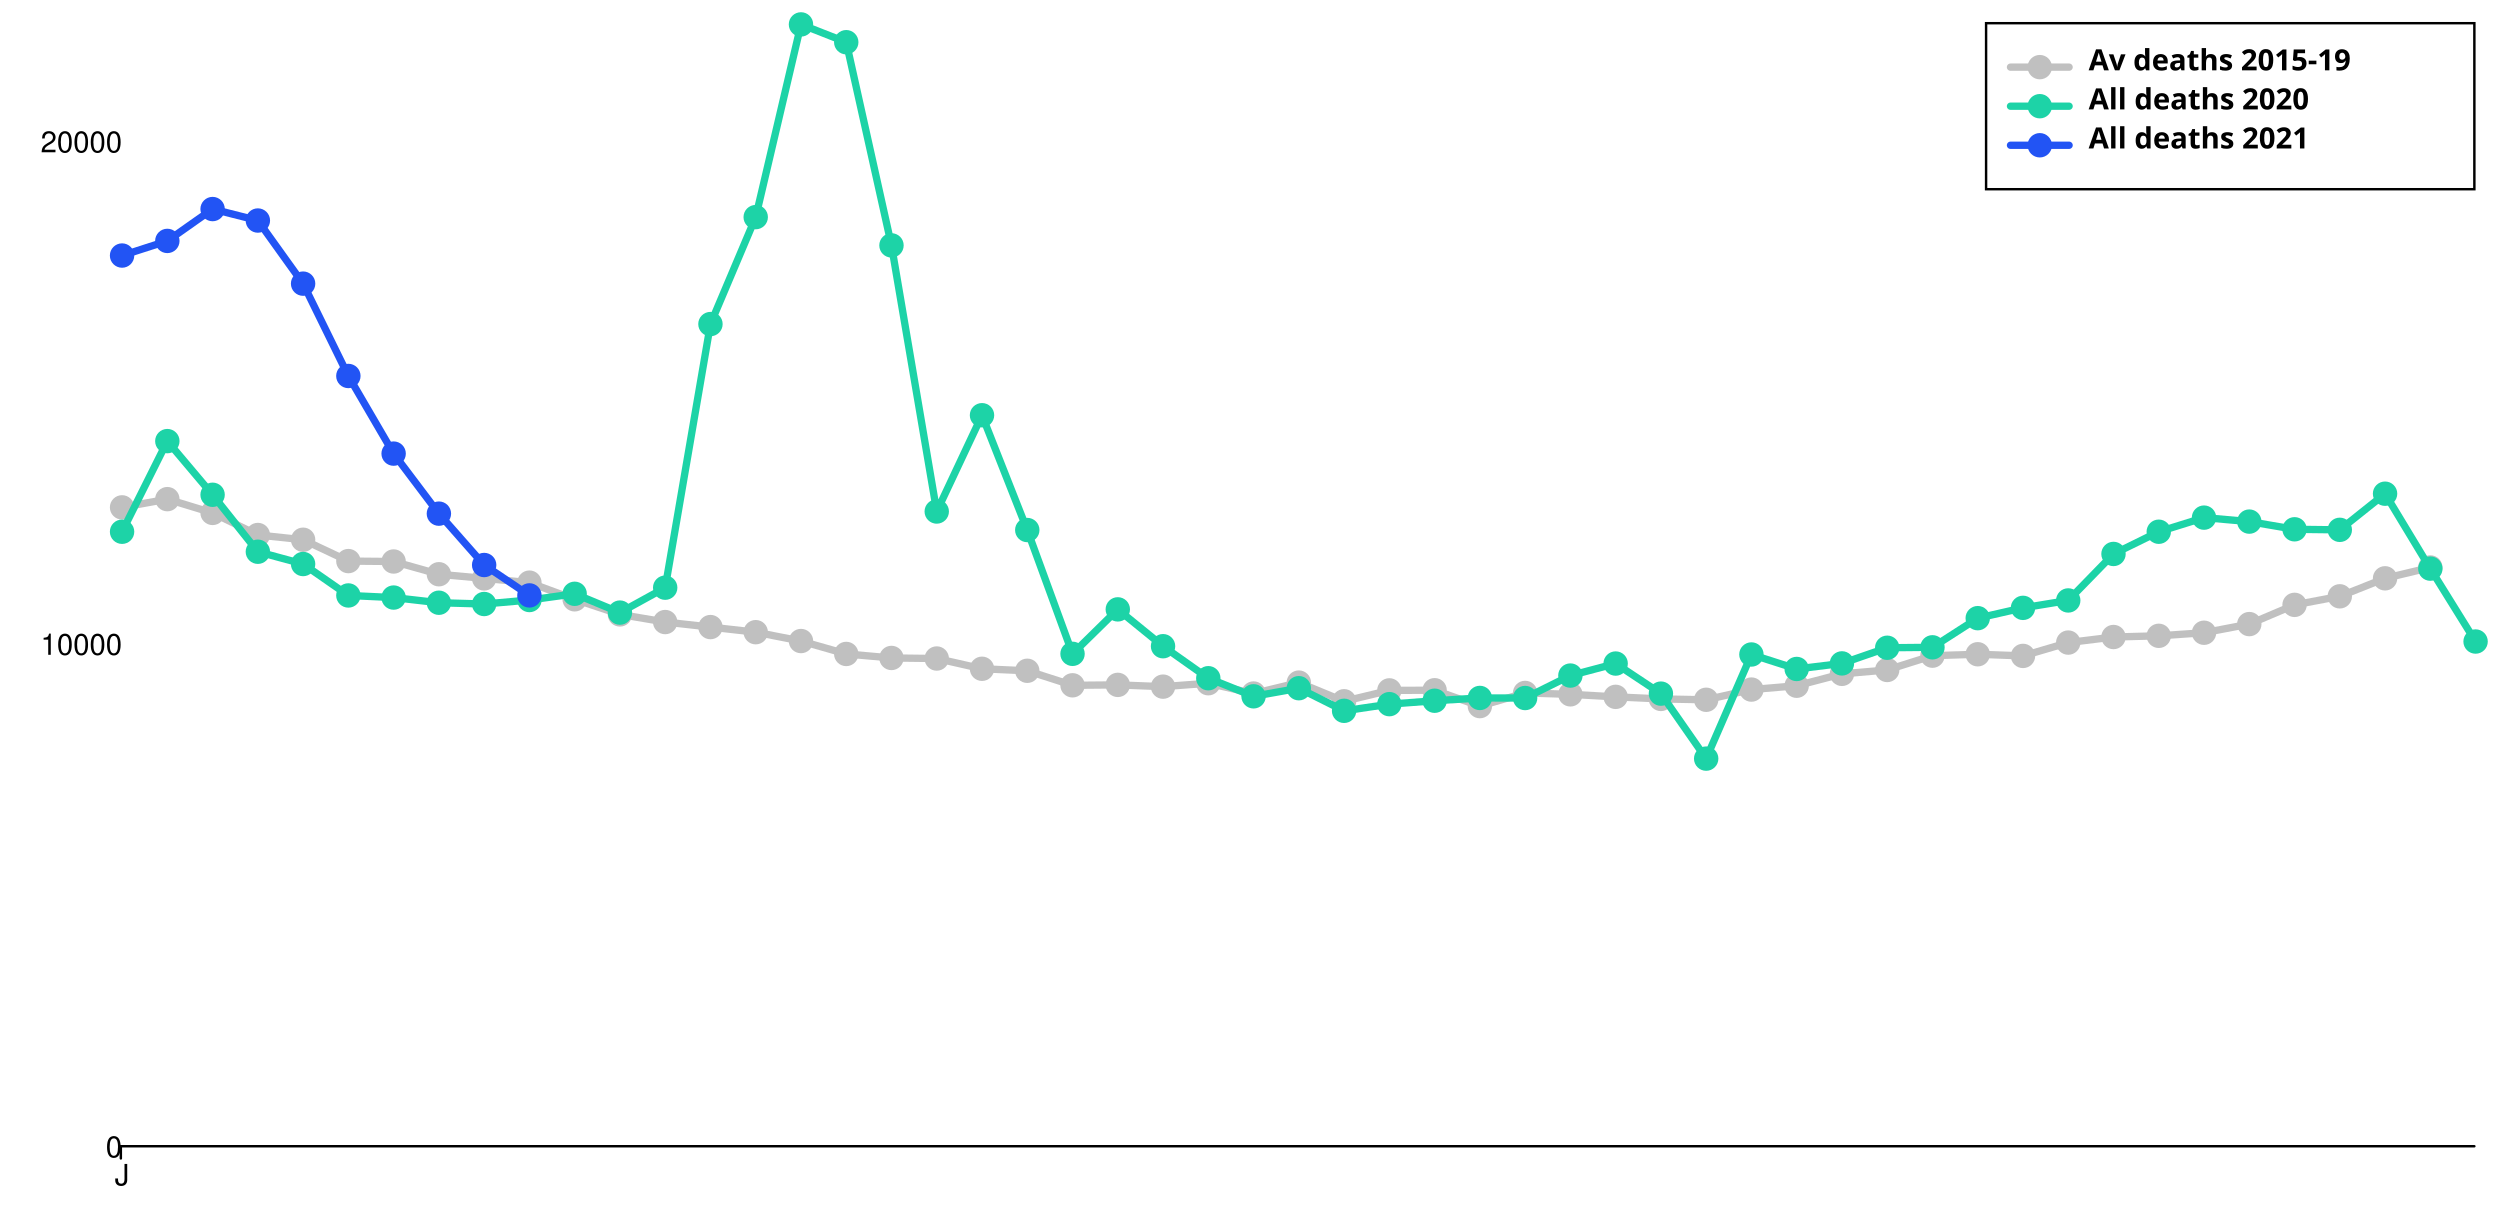
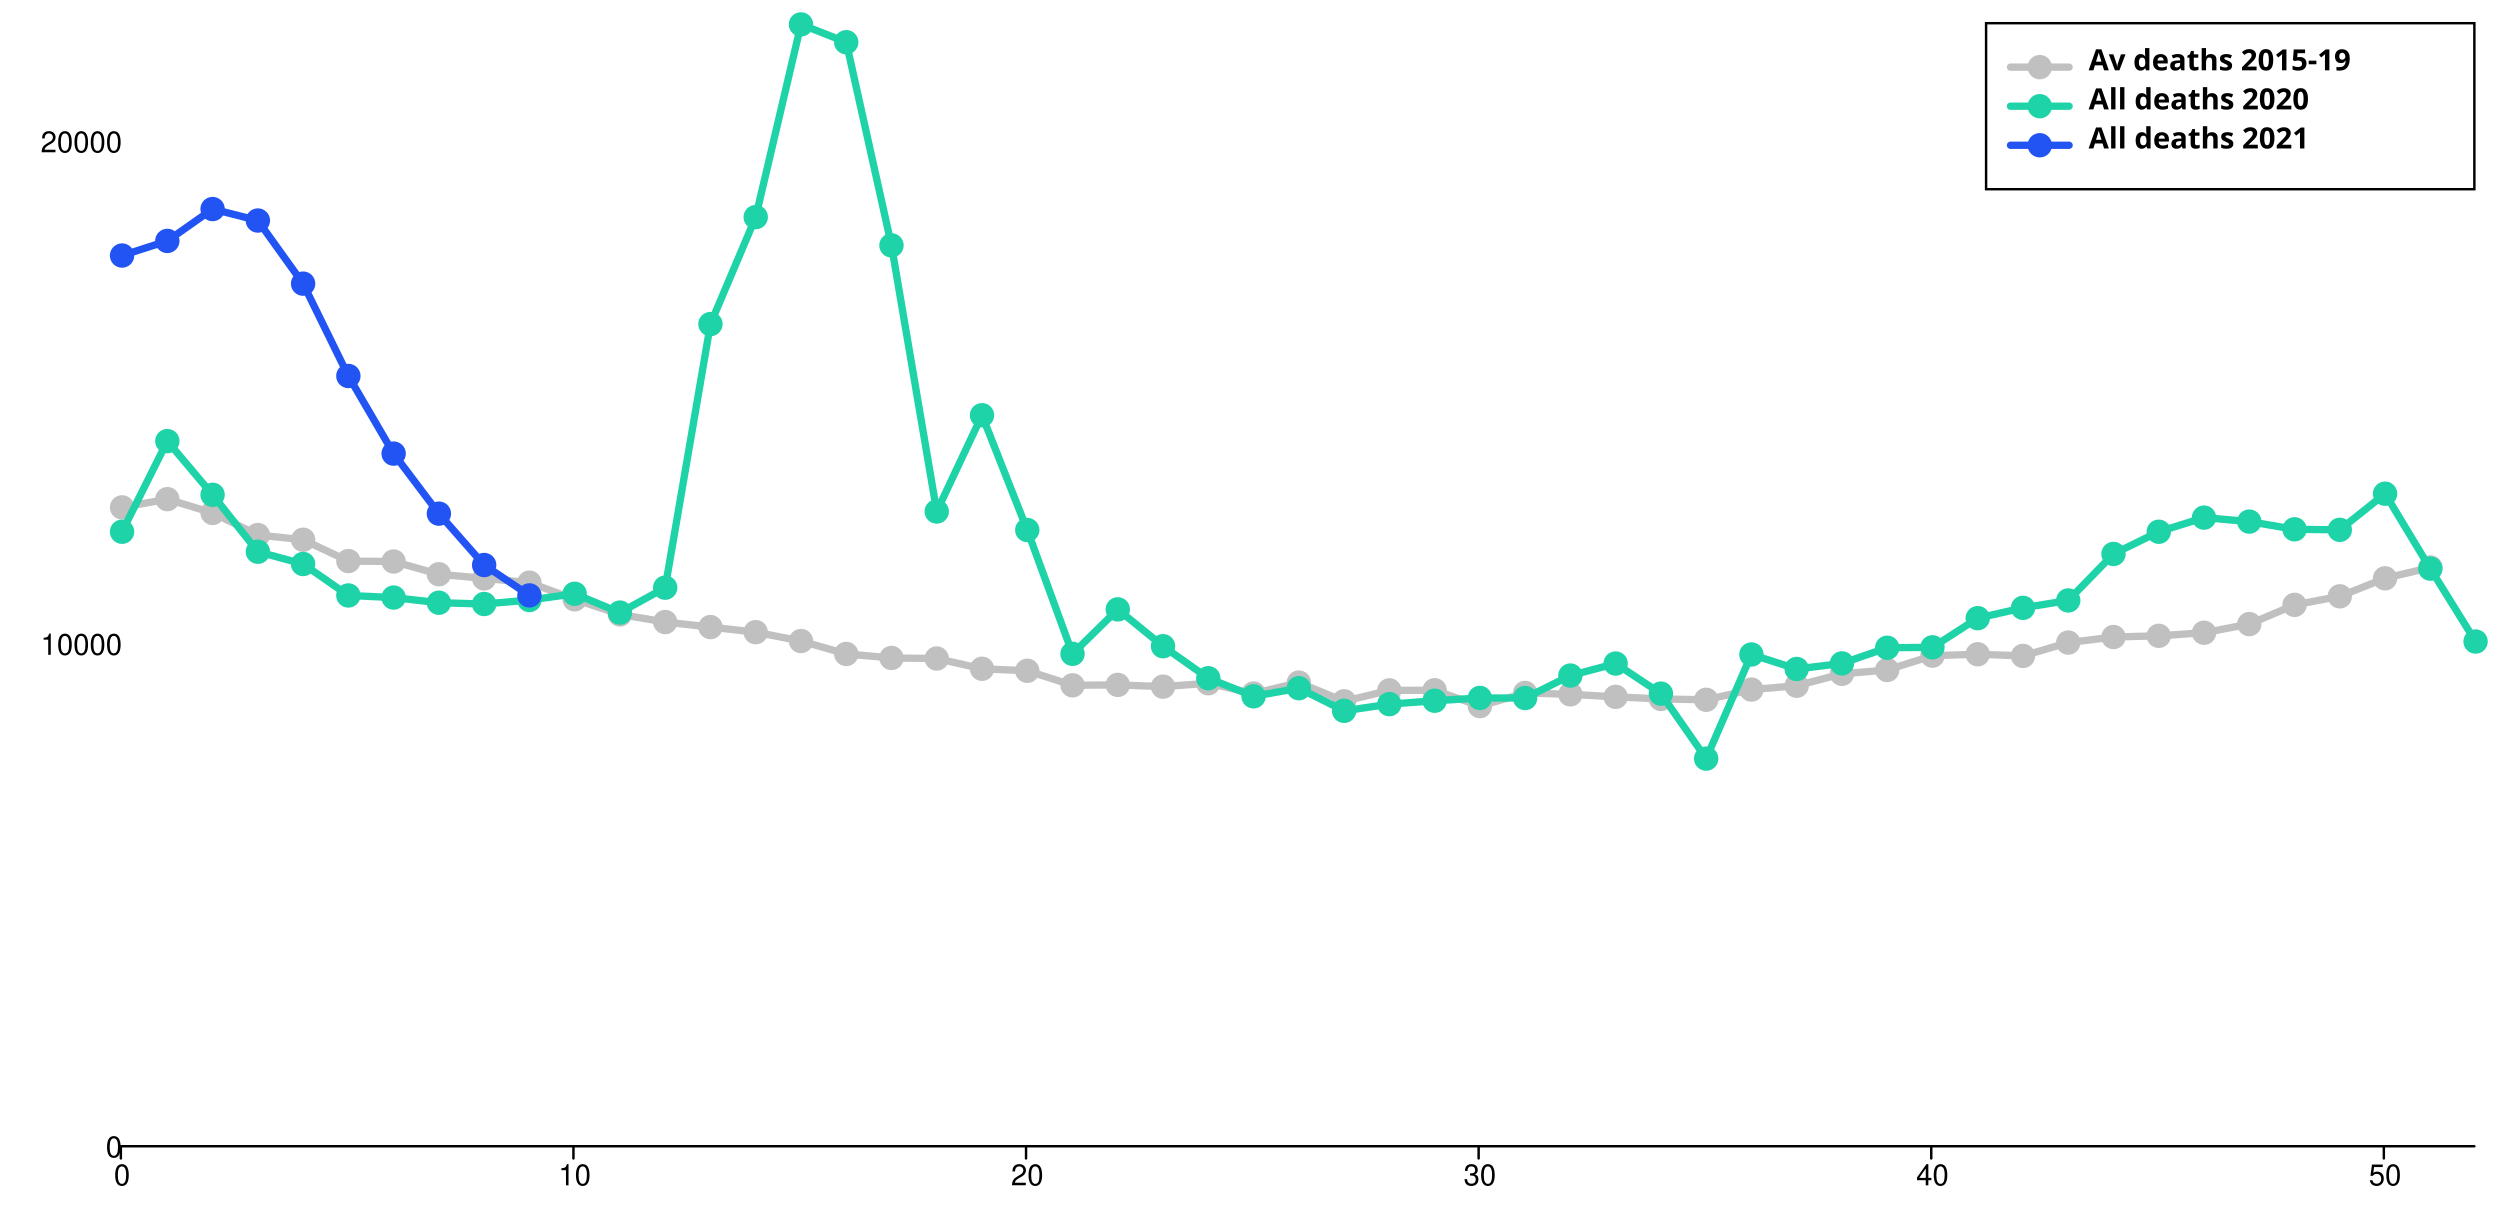
<svg xmlns="http://www.w3.org/2000/svg" width="1024" height="500" viewBox="0 0 1024 500" style="overflow:display" preserveAspectRatio="xMinYMin meet" overflow="visible">
  <defs>
    <style>
	.data-series path.line { fill-opacity: 0; stroke: black; }
	.data-series:hover path.line, .data-series.on path.line { cursor:pointer; }
	.data-series path.line.dotted { stroke-dasharray: 12 20 }
	#baseline:hover path.line, #baseline.on path.line { stroke-width: 5; }
	.data-series-0:hover circle, .data-series-0.on circle { display: inline; cursor:pointer; }
	#all-deaths-2020:hover path.line, #all-deaths-2020.on path.line { stroke-width: 5; }
	.data-series-1:hover circle, .data-series-1.on circle { display: inline; cursor:pointer; }
	#all-deaths-2021:hover path.line, #all-deaths-2021.on path.line { stroke-width: 5; }
	.data-series-2:hover circle, .data-series-2.on circle { display: inline; cursor:pointer; }
	.key rect { fill:transparent;stroke-width:1;stroke:black; }
	.key text { text-anchor:start;dominant-baseline:hanging;font-weight:bold;fill:black;stroke-width:0;font-family:sans-serif; }
	.graph-grid { font-family: "Helvetica Neue",Helvetica,Arial,"Lucida Grande",sans-serif; }
	.graph-grid line { stroke: black; stroke-width: 1; stroke-linecap: round; }
	.graph-grid.graph-grid-x text { text-anchor: middle; dominant-baseline: hanging; transform: translateY(10px); }
	.graph-grid.graph-grid-y text { text-anchor: end; dominant-baseline: middle; transform: translateX(-10px); }
	</style>
  </defs>
  <g class="graph-grid graph-grid-y">
    <line x1="49.50" y1="469.50" x2="1013.50" y2="469.50" data-left="50" />
    <text x="60" y="470" text-anchor="end">0</text>
    <text x="60" y="264.193" text-anchor="end">10000</text>
    <text x="60" y="58.385" text-anchor="end">20000</text>
    <text style="text-anchor:middle;dominant-baseline:hanging;font-weight:bold;transform: translateY(240px) rotate(-90deg);" />
  </g>
  <g class="graph-grid graph-grid-x">
    <line class="tick" x1="49.50" y1="469.50" x2="49.50" y2="474.50" />
-     <text x="50" y="470" text-anchor="middle">J</text>
+     <text x="50" y="470" text-anchor="middle">0</text>
+     <line class="tick" x1="234.88" y1="469.50" x2="234.88" y2="474.50" />
+     <text x="235.385" y="470" text-anchor="middle">10</text>
+     <line class="tick" x1="420.27" y1="469.50" x2="420.27" y2="474.50" />
+     <text x="420.769" y="470" text-anchor="middle">20</text>
+     <line class="tick" x1="605.65" y1="469.50" x2="605.65" y2="474.50" />
+     <text x="606.154" y="470" text-anchor="middle">30</text>
+     <line class="tick" x1="791.04" y1="469.50" x2="791.04" y2="474.50" />
+     <text x="791.538" y="470" text-anchor="middle">40</text>
+     <line class="tick" x1="976.42" y1="469.50" x2="976.42" y2="474.50" />
+     <text x="976.923" y="470" text-anchor="middle">50</text>
    <text style="text-anchor:middle;dominant-baseline:hanging;font-weight:bold;transform: translateY(240px) rotate(-90deg);" />
  </g>
  <g id="baseline" class="data-series data-series-0">
    <path d="M 50.00,207.82L 68.54,204.45L 87.08,210.09L 105.62,219.14L 124.15,221.08L 142.69,229.82L 161.23,229.99L 179.77,235.21L 198.31,236.92L 216.85,238.65L 235.38,245.48L 253.92,251.66L 272.46,254.79L 291.00,256.85L 309.54,258.94L 328.08,262.57L 346.62,267.86L 365.15,269.50L 383.69,269.73L 402.23,273.93L 420.77,274.75L 439.31,280.70L 457.85,280.53L 476.38,281.25L 494.92,279.85L 513.46,284.07L 532.00,279.59L 550.54,287.24L 569.08,282.78L 587.62,282.72L 606.15,289.22L 624.69,283.83L 643.23,284.40L 661.77,285.43L 680.31,286.28L 698.85,286.63L 717.38,282.45L 735.92,280.88L 754.46,276.01L 773.00,274.42L 791.54,268.56L 810.08,267.98L 828.62,268.66L 847.15,263.20L 865.69,260.92L 884.23,260.43L 902.77,259.17L 921.31,255.63L 939.85,247.75L 958.38,244.25L 976.92,236.88L 995.46,232.44" class="line" style="stroke:silver" stroke-width="3" stroke-linecap="round" />
    <circle cx="50.00" cy="207.82" data-y="12739.00" data-x="0" r="5" fill="silver" />
    <circle cx="68.54" cy="204.45" data-y="12903.00" data-x="1" r="5" fill="silver" />
    <circle cx="87.08" cy="210.09" data-y="12629.00" data-x="2" r="5" fill="silver" />
    <circle cx="105.62" cy="219.14" data-y="12189.00" data-x="3" r="5" fill="silver" />
    <circle cx="124.15" cy="221.08" data-y="12095.00" data-x="4" r="5" fill="silver" />
    <circle cx="142.69" cy="229.82" data-y="11670.00" data-x="5" r="5" fill="silver" />
    <circle cx="161.23" cy="229.99" data-y="11662.00" data-x="6" r="5" fill="silver" />
    <circle cx="179.77" cy="235.21" data-y="11408.00" data-x="7" r="5" fill="silver" />
    <circle cx="198.31" cy="236.92" data-y="11325.00" data-x="8" r="5" fill="silver" />
    <circle cx="216.85" cy="238.65" data-y="11241.00" data-x="9" r="5" fill="silver" />
    <circle cx="235.38" cy="245.48" data-y="10909.00" data-x="10" r="5" fill="silver" />
    <circle cx="253.92" cy="251.66" data-y="10609.00" data-x="11" r="5" fill="silver" />
    <circle cx="272.46" cy="254.79" data-y="10457.00" data-x="12" r="5" fill="silver" />
    <circle cx="291.00" cy="256.85" data-y="10357.00" data-x="13" r="5" fill="silver" />
    <circle cx="309.54" cy="258.94" data-y="10255.00" data-x="14" r="5" fill="silver" />
    <circle cx="328.08" cy="262.57" data-y="10079.00" data-x="15" r="5" fill="silver" />
    <circle cx="346.62" cy="267.86" data-y="9822.00" data-x="16" r="5" fill="silver" />
    <circle cx="365.15" cy="269.50" data-y="9742.00" data-x="17" r="5" fill="silver" />
    <circle cx="383.69" cy="269.73" data-y="9731.00" data-x="18" r="5" fill="silver" />
    <circle cx="402.23" cy="273.93" data-y="9527.00" data-x="19" r="5" fill="silver" />
    <circle cx="420.77" cy="274.75" data-y="9487.00" data-x="20" r="5" fill="silver" />
    <circle cx="439.31" cy="280.70" data-y="9198.00" data-x="21" r="5" fill="silver" />
    <circle cx="457.85" cy="280.53" data-y="9206.00" data-x="22" r="5" fill="silver" />
    <circle cx="476.38" cy="281.25" data-y="9171.00" data-x="23" r="5" fill="silver" />
    <circle cx="494.92" cy="279.85" data-y="9239.00" data-x="24" r="5" fill="silver" />
    <circle cx="513.46" cy="284.07" data-y="9034.00" data-x="25" r="5" fill="silver" />
    <circle cx="532.00" cy="279.59" data-y="9252.00" data-x="26" r="5" fill="silver" />
    <circle cx="550.54" cy="287.24" data-y="8880.00" data-x="27" r="5" fill="silver" />
    <circle cx="569.08" cy="282.78" data-y="9097.00" data-x="28" r="5" fill="silver" />
    <circle cx="587.62" cy="282.72" data-y="9100.00" data-x="29" r="5" fill="silver" />
    <circle cx="606.15" cy="289.22" data-y="8784.00" data-x="30" r="5" fill="silver" />
    <circle cx="624.69" cy="283.83" data-y="9046.00" data-x="31" r="5" fill="silver" />
    <circle cx="643.23" cy="284.40" data-y="9018.00" data-x="32" r="5" fill="silver" />
    <circle cx="661.77" cy="285.43" data-y="8968.00" data-x="33" r="5" fill="silver" />
    <circle cx="680.31" cy="286.28" data-y="8927.00" data-x="34" r="5" fill="silver" />
    <circle cx="698.85" cy="286.63" data-y="8910.00" data-x="35" r="5" fill="silver" />
    <circle cx="717.38" cy="282.45" data-y="9113.00" data-x="36" r="5" fill="silver" />
    <circle cx="735.92" cy="280.88" data-y="9189.00" data-x="37" r="5" fill="silver" />
    <circle cx="754.46" cy="276.01" data-y="9426.00" data-x="38" r="5" fill="silver" />
    <circle cx="773.00" cy="274.42" data-y="9503.00" data-x="39" r="5" fill="silver" />
    <circle cx="791.54" cy="268.56" data-y="9788.00" data-x="40" r="5" fill="silver" />
    <circle cx="810.08" cy="267.98" data-y="9816.00" data-x="41" r="5" fill="silver" />
    <circle cx="828.62" cy="268.66" data-y="9783.00" data-x="42" r="5" fill="silver" />
    <circle cx="847.15" cy="263.20" data-y="10048.00" data-x="43" r="5" fill="silver" />
    <circle cx="865.69" cy="260.92" data-y="10159.00" data-x="44" r="5" fill="silver" />
    <circle cx="884.23" cy="260.43" data-y="10183.00" data-x="45" r="5" fill="silver" />
    <circle cx="902.77" cy="259.17" data-y="10244.00" data-x="46" r="5" fill="silver" />
    <circle cx="921.31" cy="255.63" data-y="10416.00" data-x="47" r="5" fill="silver" />
    <circle cx="939.85" cy="247.75" data-y="10799.00" data-x="48" r="5" fill="silver" />
    <circle cx="958.38" cy="244.25" data-y="10969.00" data-x="49" r="5" fill="silver" />
    <circle cx="976.92" cy="236.88" data-y="11327.00" data-x="50" r="5" fill="silver" />
    <circle cx="995.46" cy="232.44" data-y="11543.00" data-x="51" r="5" fill="silver" />
  </g>
  <g id="all-deaths-2020" class="data-series data-series-1">
    <path d="M 50.00,217.80L 68.54,180.68L 87.08,202.66L 105.62,225.99L 124.15,231.02L 142.69,243.90L 161.23,244.76L 179.77,246.88L 198.31,247.40L 216.85,245.77L 235.38,243.22L 253.92,250.92L 272.46,240.71L 291.00,132.74L 309.54,88.93L 328.08,10.00L 346.62,17.29L 365.15,100.51L 383.69,209.51L 402.23,170.08L 420.77,217.10L 439.31,267.81L 457.85,249.60L 476.38,264.69L 494.92,277.80L 513.46,285.21L 532.00,281.89L 550.54,291.15L 569.08,288.42L 587.62,287.02L 606.15,285.88L 624.69,285.91L 643.23,276.71L 661.77,271.79L 680.31,284.11L 698.85,310.73L 717.38,268.08L 735.92,274.01L 754.46,271.73L 773.00,265.32L 791.54,265.14L 810.08,253.20L 828.62,248.98L 847.15,245.94L 865.69,226.90L 884.23,217.80L 902.77,212.02L 921.31,213.65L 939.85,216.80L 958.38,217.02L 976.92,202.22L 995.46,232.91L 1014.00,262.77" class="line" style="stroke:#1DD3A7" stroke-width="3" stroke-linecap="round" />
    <circle cx="50.00" cy="217.80" data-y="12254.00" data-x="0" r="5" fill="#1DD3A7" />
    <circle cx="68.54" cy="180.68" data-y="14058.00" data-x="1" r="5" fill="#1DD3A7" />
    <circle cx="87.08" cy="202.66" data-y="12990.00" data-x="2" r="5" fill="#1DD3A7" />
    <circle cx="105.62" cy="225.99" data-y="11856.00" data-x="3" r="5" fill="#1DD3A7" />
    <circle cx="124.15" cy="231.02" data-y="11612.00" data-x="4" r="5" fill="#1DD3A7" />
    <circle cx="142.69" cy="243.90" data-y="10986.00" data-x="5" r="5" fill="#1DD3A7" />
    <circle cx="161.23" cy="244.76" data-y="10944.00" data-x="6" r="5" fill="#1DD3A7" />
    <circle cx="179.77" cy="246.88" data-y="10841.00" data-x="7" r="5" fill="#1DD3A7" />
    <circle cx="198.31" cy="247.40" data-y="10816.00" data-x="8" r="5" fill="#1DD3A7" />
    <circle cx="216.85" cy="245.77" data-y="10895.00" data-x="9" r="5" fill="#1DD3A7" />
    <circle cx="235.38" cy="243.22" data-y="11019.00" data-x="10" r="5" fill="#1DD3A7" />
    <circle cx="253.92" cy="250.92" data-y="10645.00" data-x="11" r="5" fill="#1DD3A7" />
    <circle cx="272.46" cy="240.71" data-y="11141.00" data-x="12" r="5" fill="#1DD3A7" />
    <circle cx="291.00" cy="132.74" data-y="16387.00" data-x="13" r="5" fill="#1DD3A7" />
    <circle cx="309.54" cy="88.93" data-y="18516.00" data-x="14" r="5" fill="#1DD3A7" />
    <circle cx="328.08" cy="10.00" data-y="22351.00" data-x="15" r="5" fill="#1DD3A7" />
    <circle cx="346.62" cy="17.29" data-y="21997.00" data-x="16" r="5" fill="#1DD3A7" />
    <circle cx="365.15" cy="100.51" data-y="17953.00" data-x="17" r="5" fill="#1DD3A7" />
    <circle cx="383.69" cy="209.51" data-y="12657.00" data-x="18" r="5" fill="#1DD3A7" />
    <circle cx="402.23" cy="170.08" data-y="14573.00" data-x="19" r="5" fill="#1DD3A7" />
    <circle cx="420.77" cy="217.10" data-y="12288.00" data-x="20" r="5" fill="#1DD3A7" />
    <circle cx="439.31" cy="267.81" data-y="9824.00" data-x="21" r="5" fill="#1DD3A7" />
    <circle cx="457.85" cy="249.60" data-y="10709.00" data-x="22" r="5" fill="#1DD3A7" />
    <circle cx="476.38" cy="264.69" data-y="9976.00" data-x="23" r="5" fill="#1DD3A7" />
    <circle cx="494.92" cy="277.80" data-y="9339.00" data-x="24" r="5" fill="#1DD3A7" />
    <circle cx="513.46" cy="285.21" data-y="8979.00" data-x="25" r="5" fill="#1DD3A7" />
    <circle cx="532.00" cy="281.89" data-y="9140.00" data-x="26" r="5" fill="#1DD3A7" />
    <circle cx="550.54" cy="291.15" data-y="8690.00" data-x="27" r="5" fill="#1DD3A7" />
    <circle cx="569.08" cy="288.42" data-y="8823.00" data-x="28" r="5" fill="#1DD3A7" />
    <circle cx="587.62" cy="287.02" data-y="8891.00" data-x="29" r="5" fill="#1DD3A7" />
    <circle cx="606.15" cy="285.88" data-y="8946.00" data-x="30" r="5" fill="#1DD3A7" />
    <circle cx="624.69" cy="285.91" data-y="8945.00" data-x="31" r="5" fill="#1DD3A7" />
    <circle cx="643.23" cy="276.71" data-y="9392.00" data-x="32" r="5" fill="#1DD3A7" />
    <circle cx="661.77" cy="271.79" data-y="9631.00" data-x="33" r="5" fill="#1DD3A7" />
    <circle cx="680.31" cy="284.11" data-y="9032.00" data-x="34" r="5" fill="#1DD3A7" />
    <circle cx="698.85" cy="310.73" data-y="7739.00" data-x="35" r="5" fill="#1DD3A7" />
    <circle cx="717.38" cy="268.08" data-y="9811.00" data-x="36" r="5" fill="#1DD3A7" />
    <circle cx="735.92" cy="274.01" data-y="9523.00" data-x="37" r="5" fill="#1DD3A7" />
    <circle cx="754.46" cy="271.73" data-y="9634.00" data-x="38" r="5" fill="#1DD3A7" />
    <circle cx="773.00" cy="265.32" data-y="9945.00" data-x="39" r="5" fill="#1DD3A7" />
    <circle cx="791.54" cy="265.14" data-y="9954.00" data-x="40" r="5" fill="#1DD3A7" />
    <circle cx="810.08" cy="253.20" data-y="10534.00" data-x="41" r="5" fill="#1DD3A7" />
    <circle cx="828.62" cy="248.98" data-y="10739.00" data-x="42" r="5" fill="#1DD3A7" />
    <circle cx="847.15" cy="245.94" data-y="10887.00" data-x="43" r="5" fill="#1DD3A7" />
    <circle cx="865.69" cy="226.90" data-y="11812.00" data-x="44" r="5" fill="#1DD3A7" />
    <circle cx="884.23" cy="217.80" data-y="12254.00" data-x="45" r="5" fill="#1DD3A7" />
    <circle cx="902.77" cy="212.02" data-y="12535.00" data-x="46" r="5" fill="#1DD3A7" />
    <circle cx="921.31" cy="213.65" data-y="12456.00" data-x="47" r="5" fill="#1DD3A7" />
    <circle cx="939.85" cy="216.80" data-y="12303.00" data-x="48" r="5" fill="#1DD3A7" />
    <circle cx="958.38" cy="217.02" data-y="12292.00" data-x="49" r="5" fill="#1DD3A7" />
    <circle cx="976.92" cy="202.22" data-y="13011.00" data-x="50" r="5" fill="#1DD3A7" />
    <circle cx="995.46" cy="232.91" data-y="11520.00" data-x="51" r="5" fill="#1DD3A7" />
    <circle cx="1014.00" cy="262.77" data-y="10069.00" data-x="52" r="5" fill="#1DD3A7" />
  </g>
  <g id="all-deaths-2021" class="data-series data-series-2">
    <path d="M 50.00,104.67L 68.54,98.68L 87.08,85.63L 105.62,90.33L 124.15,116.18L 142.69,154.00L 161.23,185.80L 179.77,210.39L 198.31,231.43L 216.85,243.88" class="line" style="stroke:#2254F4" stroke-width="3" stroke-linecap="round" />
    <circle cx="50.00" cy="104.67" data-y="17751.00" data-x="0" r="5" fill="#2254F4" />
    <circle cx="68.54" cy="98.68" data-y="18042.00" data-x="1" r="5" fill="#2254F4" />
    <circle cx="87.08" cy="85.63" data-y="18676.00" data-x="2" r="5" fill="#2254F4" />
    <circle cx="105.62" cy="90.33" data-y="18448.00" data-x="3" r="5" fill="#2254F4" />
    <circle cx="124.15" cy="116.18" data-y="17192.00" data-x="4" r="5" fill="#2254F4" />
    <circle cx="142.69" cy="154.00" data-y="15354.00" data-x="5" r="5" fill="#2254F4" />
    <circle cx="161.23" cy="185.80" data-y="13809.00" data-x="6" r="5" fill="#2254F4" />
    <circle cx="179.77" cy="210.39" data-y="12614.00" data-x="7" r="5" fill="#2254F4" />
    <circle cx="198.31" cy="231.43" data-y="11592.00" data-x="8" r="5" fill="#2254F4" />
    <circle cx="216.85" cy="243.88" data-y="10987.00" data-x="9" r="5" fill="#2254F4" />
  </g>
  <g class="key">
    <rect x="813.5" y="9.5" width="200" height="68" />
    <g id="baseline-key">&gt;	<text x="823.5" y="19.5">
        <tspan dx="32" dy="0">Av deaths 2015-19</tspan>
      </text>
      <path d="M823.50,27.50 l 24 0" class="line" style="stroke:silver" stroke-width="3" stroke-linecap="round" />
      <circle cx="835.50" cy="27.50" r="5" fill="silver" />
    </g>
    <g id="all-deaths-2020-key">&gt;	<text x="823.5" y="35.5">
        <tspan dx="32" dy="0">All deaths 2020</tspan>
      </text>
      <path d="M823.50,43.50 l 24 0" class="line" style="stroke:#1DD3A7" stroke-width="3" stroke-linecap="round" />
      <circle cx="835.50" cy="43.50" r="5" fill="#1DD3A7" />
    </g>
    <g id="all-deaths-2021-key">&gt;	<text x="823.5" y="51.5">
        <tspan dx="32" dy="0">All deaths 2021</tspan>
      </text>
      <path d="M823.50,59.50 l 24 0" class="line" style="stroke:#2254F4" stroke-width="3" stroke-linecap="round" />
      <circle cx="835.50" cy="59.50" r="5" fill="#2254F4" />
    </g>
  </g>
</svg>
